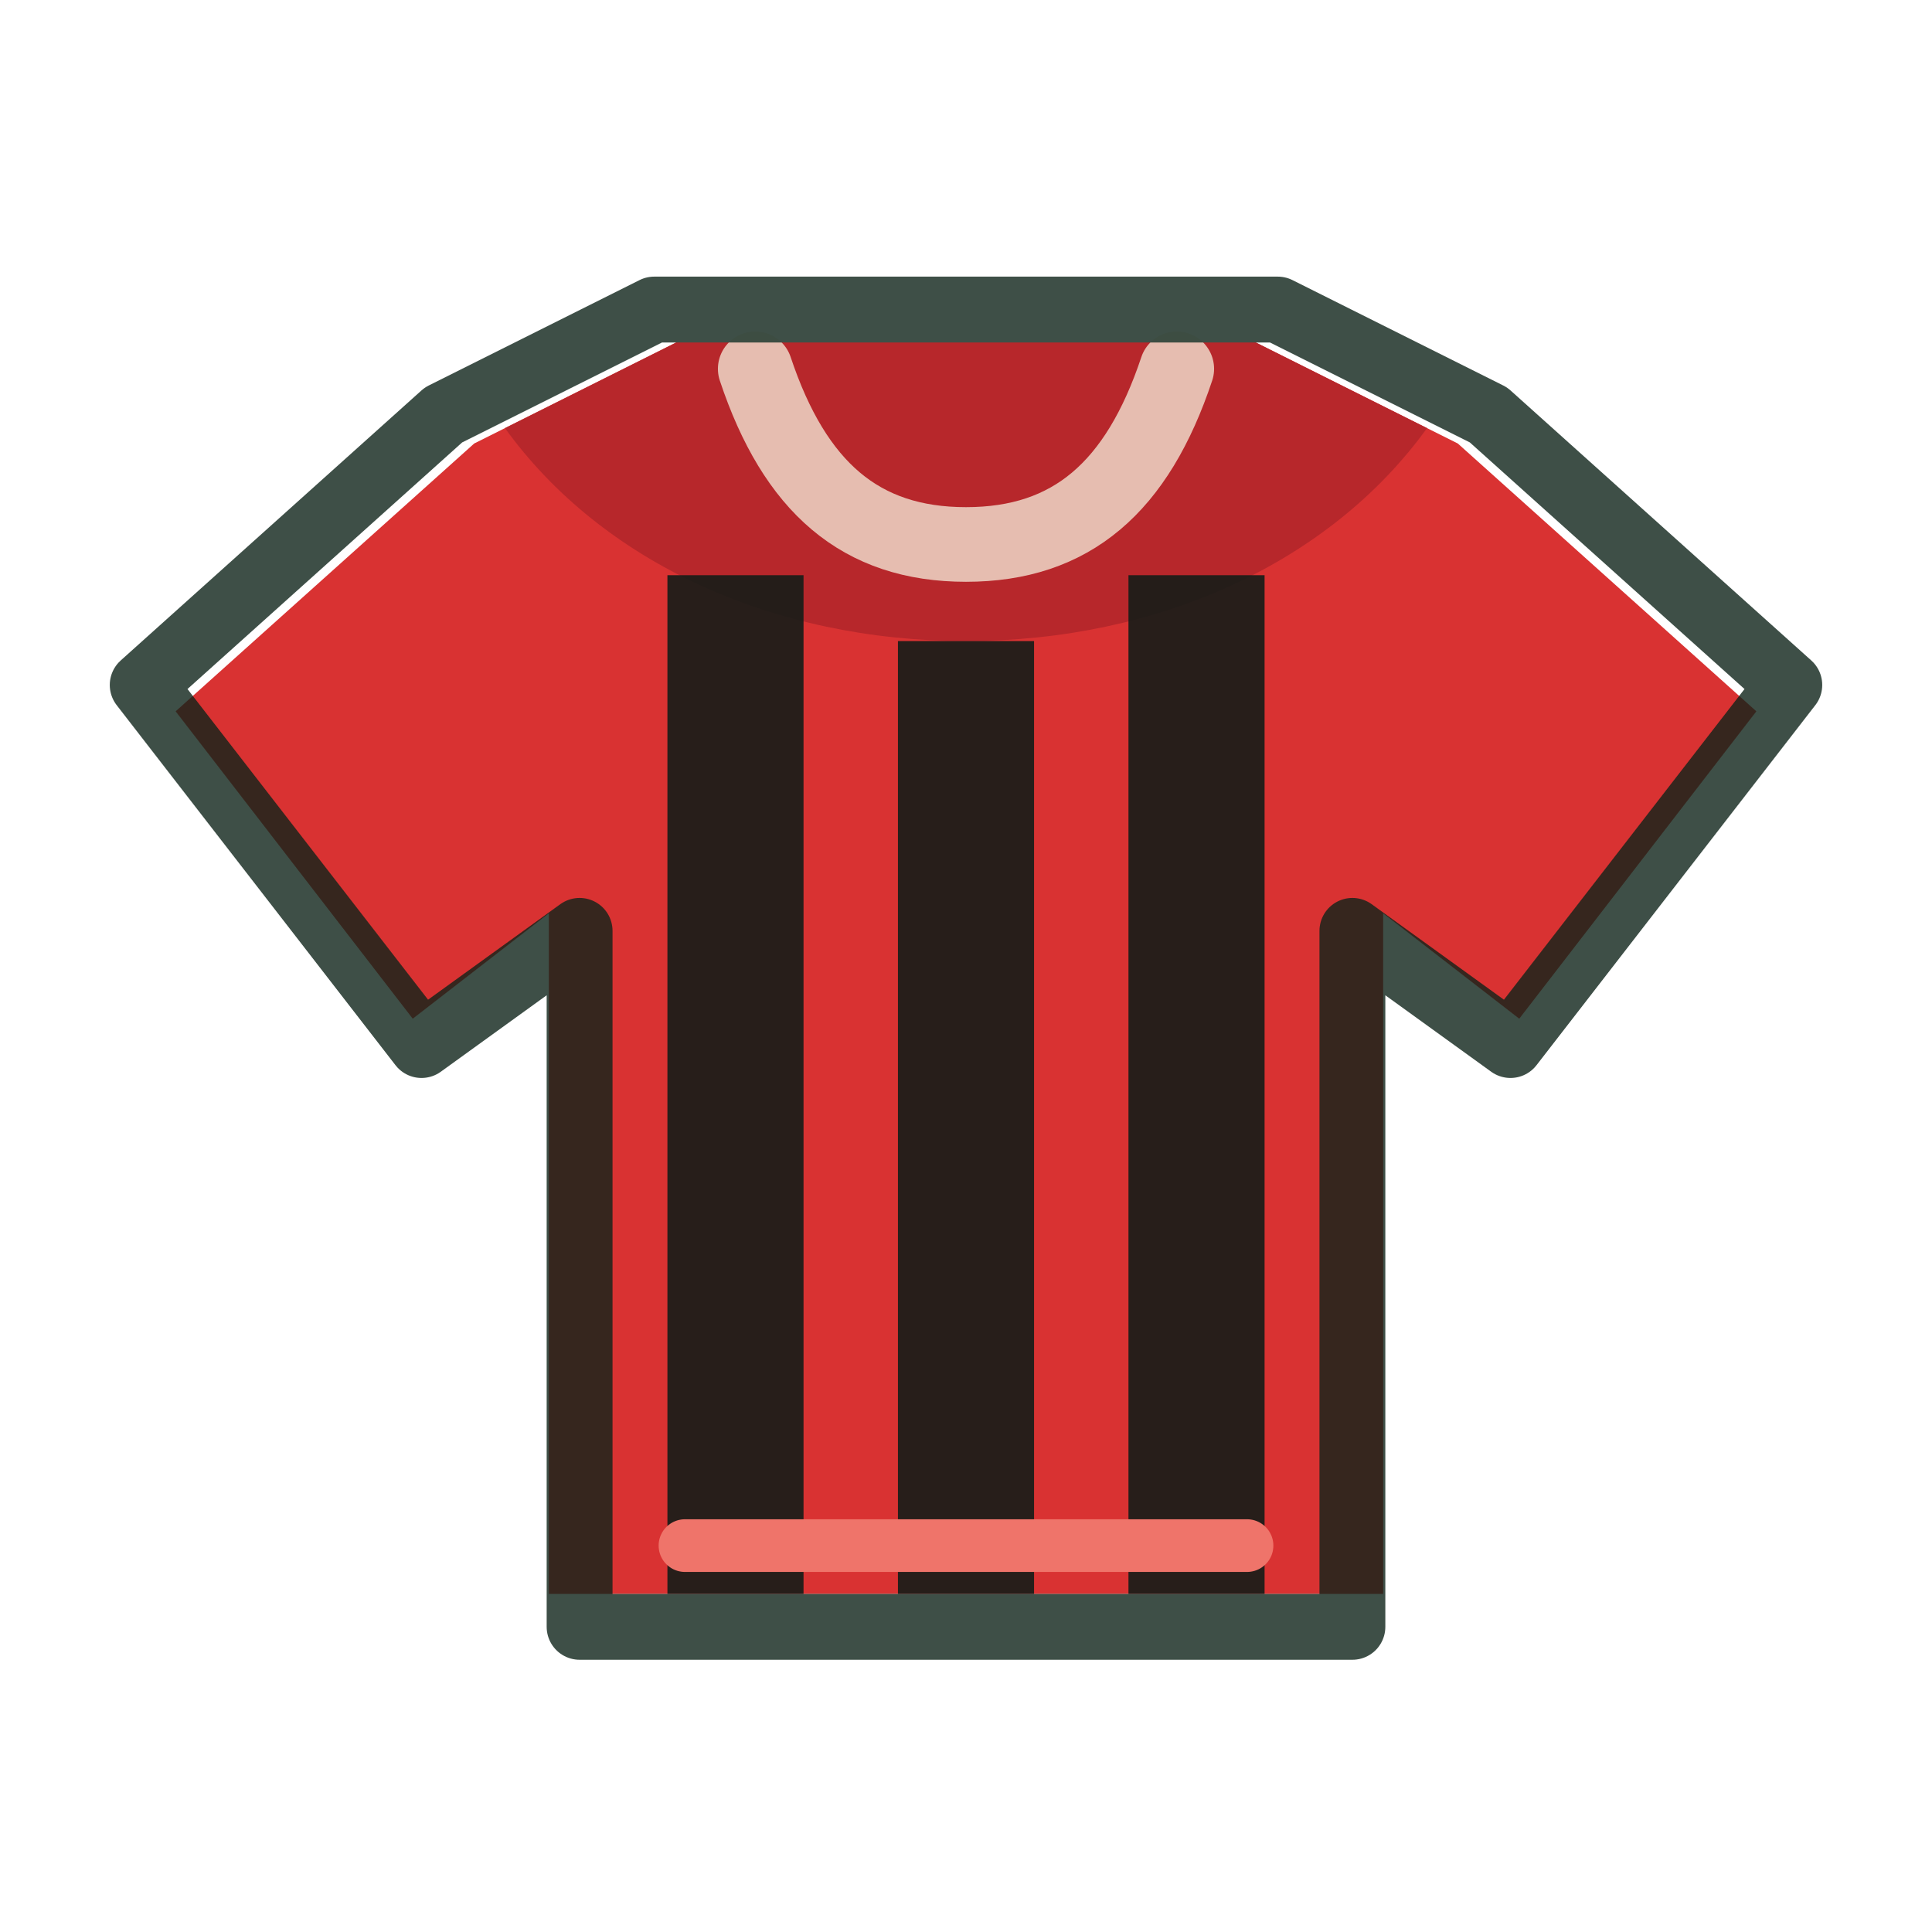
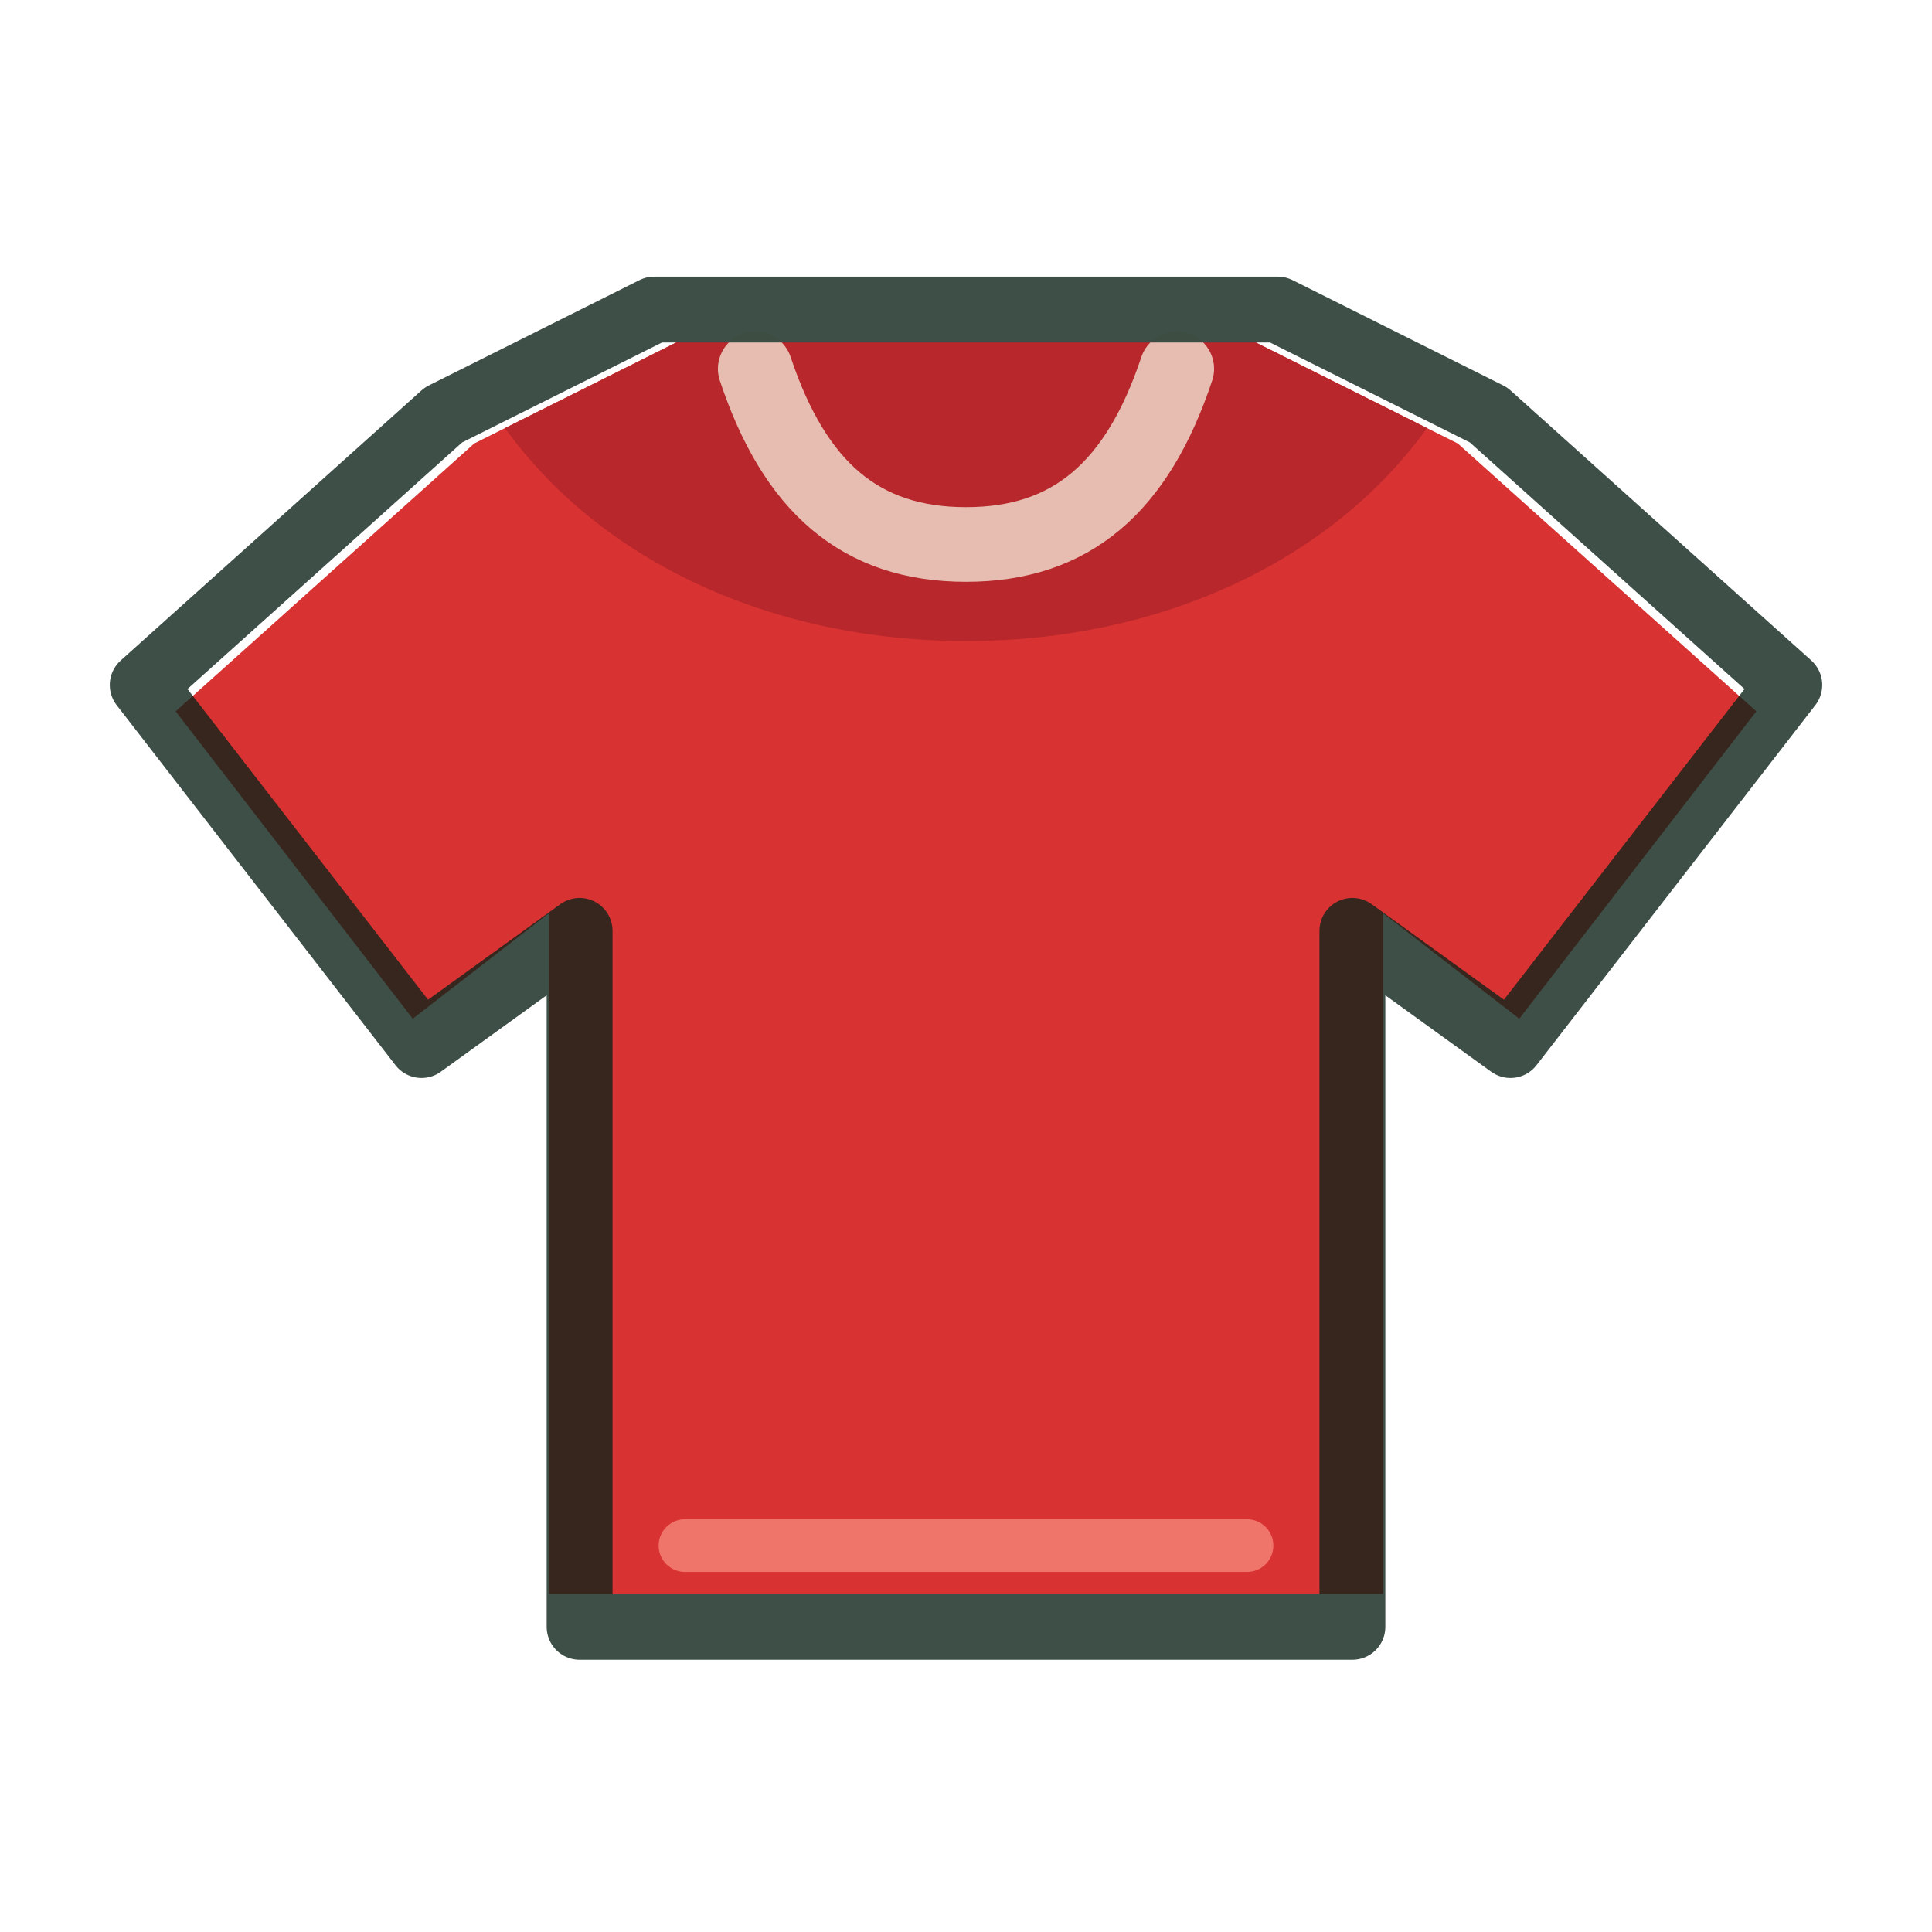
<svg xmlns="http://www.w3.org/2000/svg" width="44" height="44" viewBox="0 0 44 44" fill="none">
  <path d="M15.4 7.8H28.6L33.2 10.1L40 16.2L34.6 23.2L31.5 20.8V36.3H12.5V20.8L9.4 23.2L4 16.2L10.8 10.1L15.4 7.8Z" fill="#D93232" />
  <path d="M15.4 7.8H28.6L32.5 9.75C30.3 12.8 26.4 14.6 22 14.6C17.6 14.6 13.7 12.8 11.5 9.75L15.4 7.8Z" fill="#B7272B" />
-   <path d="M15.2 13.1H18.3V36.3H15.2V13.1Z" fill="#151C18" fill-opacity=".9" />
-   <path d="M20.45 14.6H23.55V36.3H20.45V14.6Z" fill="#151C18" fill-opacity=".9" />
-   <path d="M25.7 13.1H28.8V36.3H25.7V13.1Z" fill="#151C18" fill-opacity=".9" />
  <path d="M17.2 8.4C18.1 11.1 19.6 12.4 22 12.4C24.4 12.4 25.9 11.1 26.8 8.4" stroke="#F7F2DF" stroke-opacity=".74" stroke-width="1.7" stroke-linecap="round" />
  <path d="M13.2 21.2L9.6 23.8L3.25 15.6L10.1 9.45L14.9 7.05H29.1L33.9 9.45L40.75 15.6L34.4 23.8L30.8 21.2V37.05H13.2V21.2Z" stroke="#0E2419" stroke-opacity=".8" stroke-width="1.5" stroke-linejoin="round" />
  <path d="M15.6 35.2H28.4" stroke="#EF746A" stroke-width="1.2" stroke-linecap="round" />
</svg>
